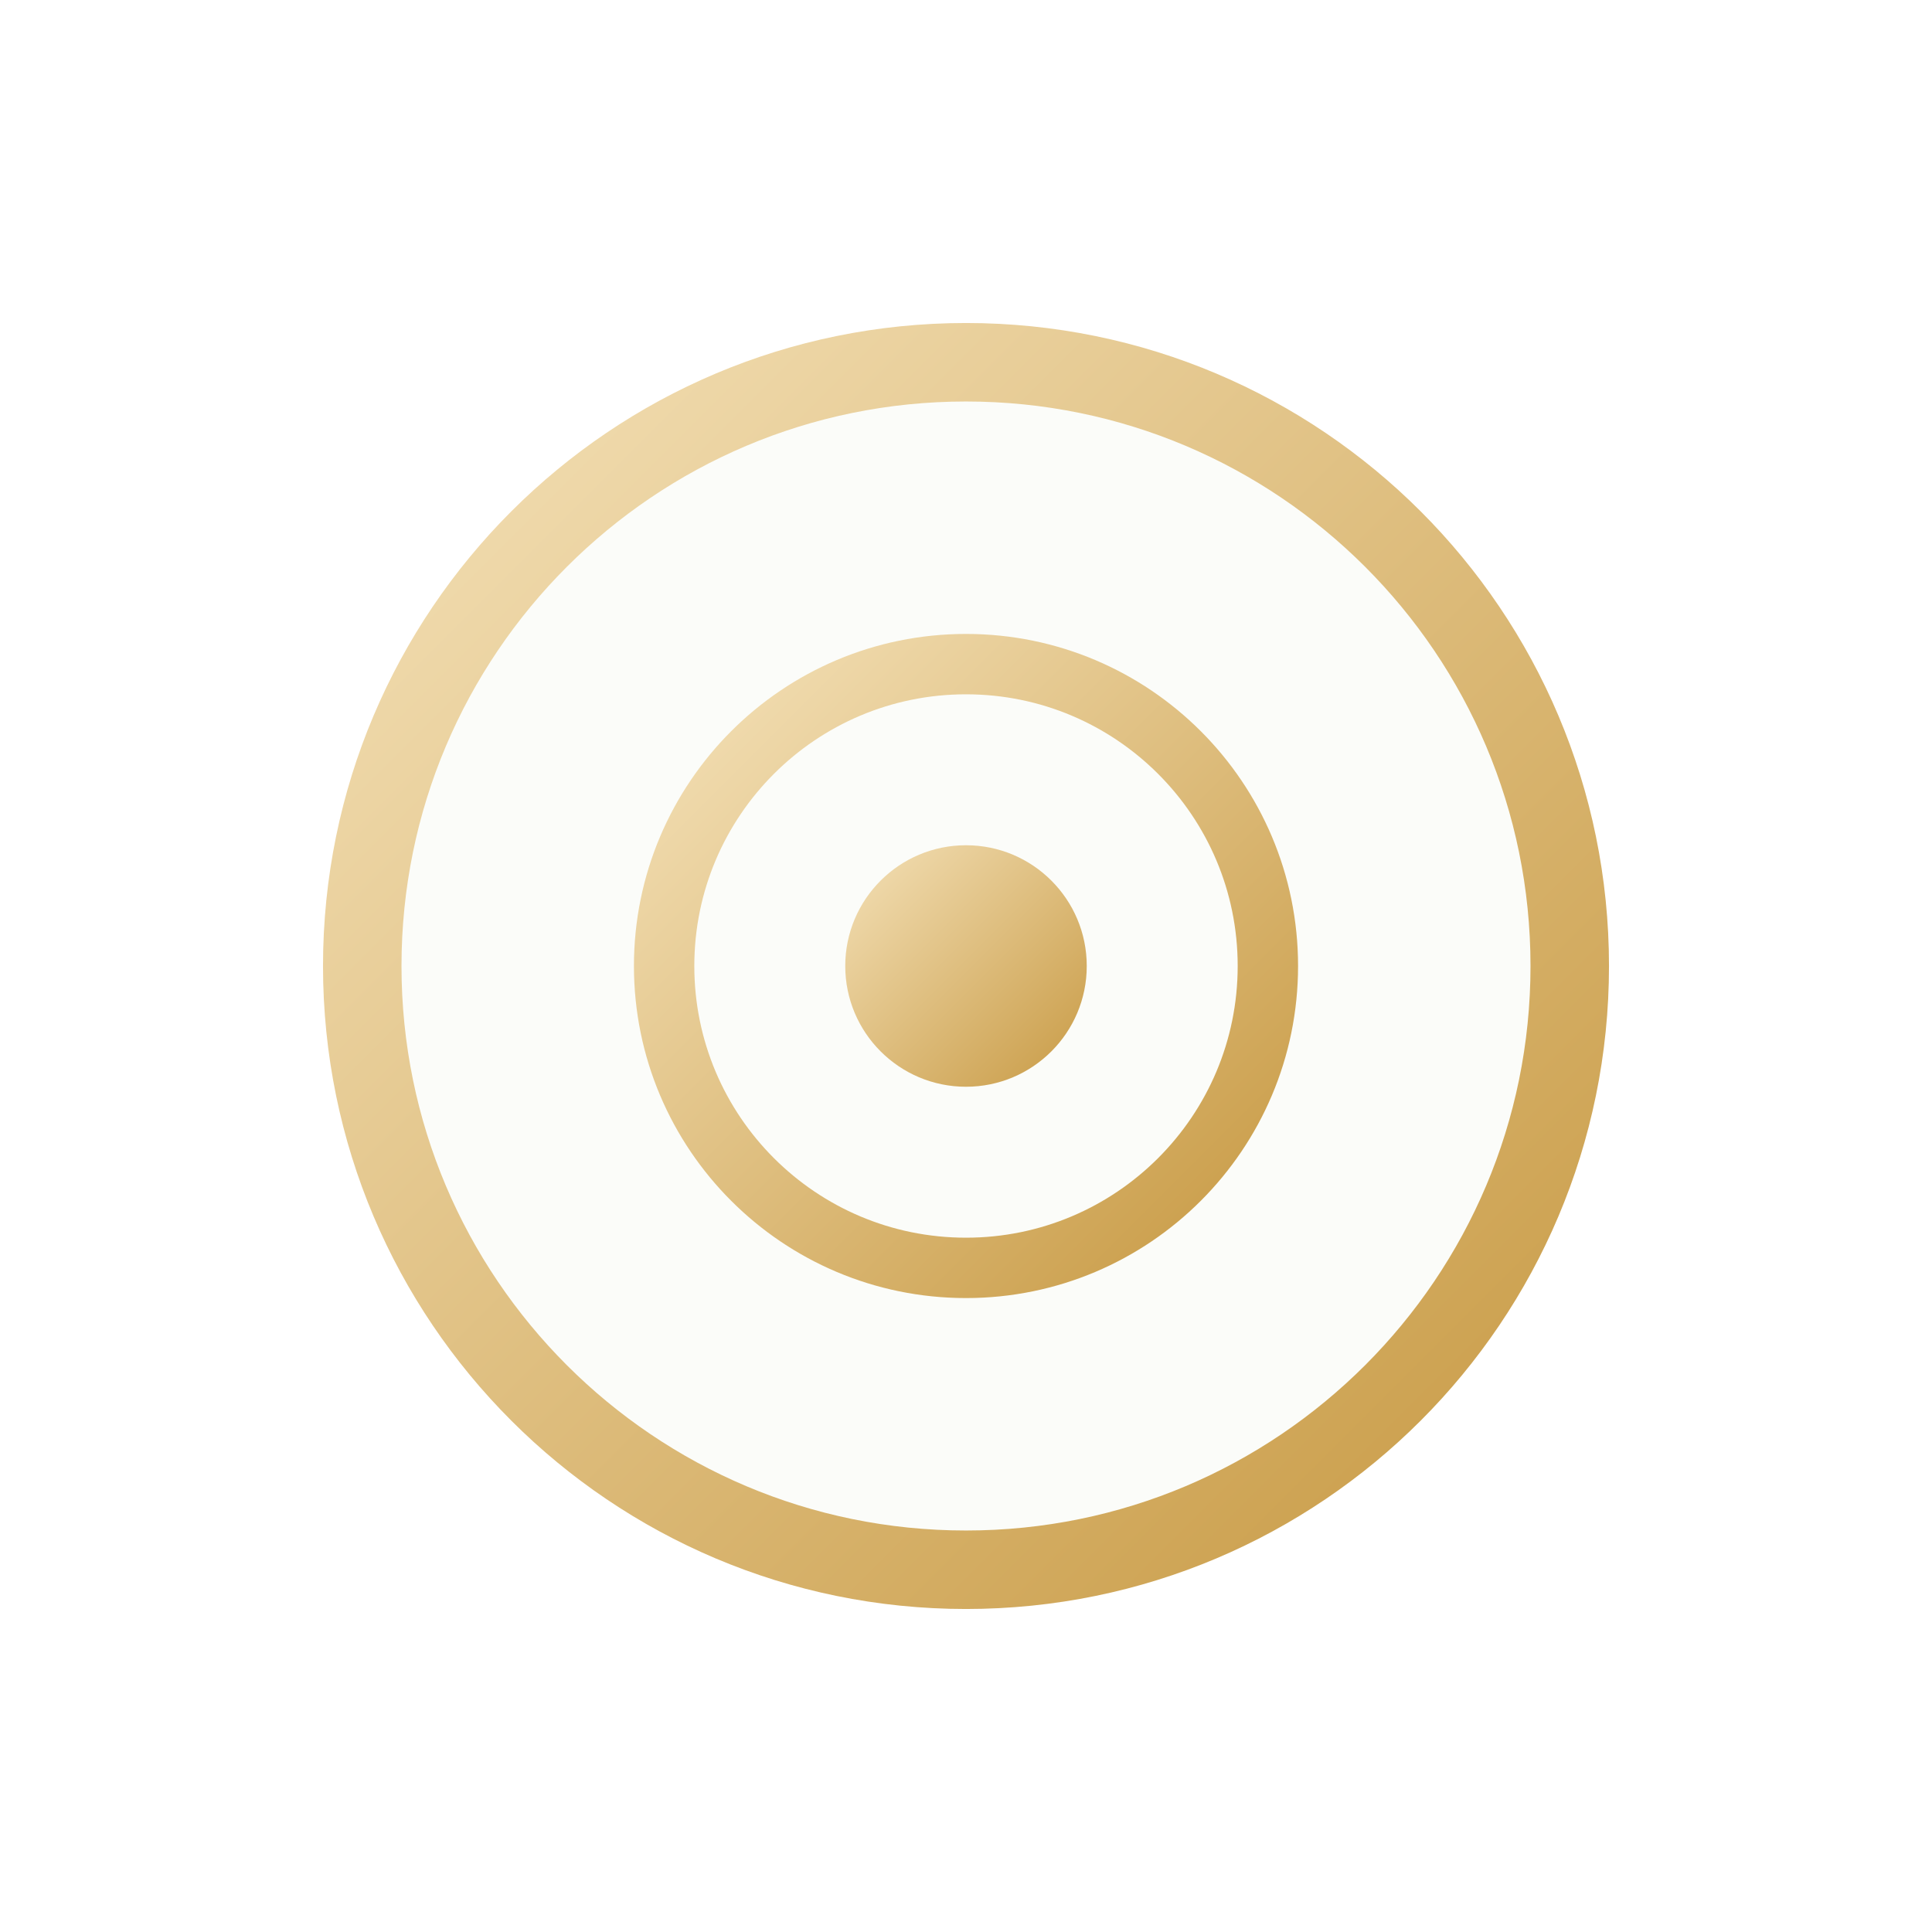
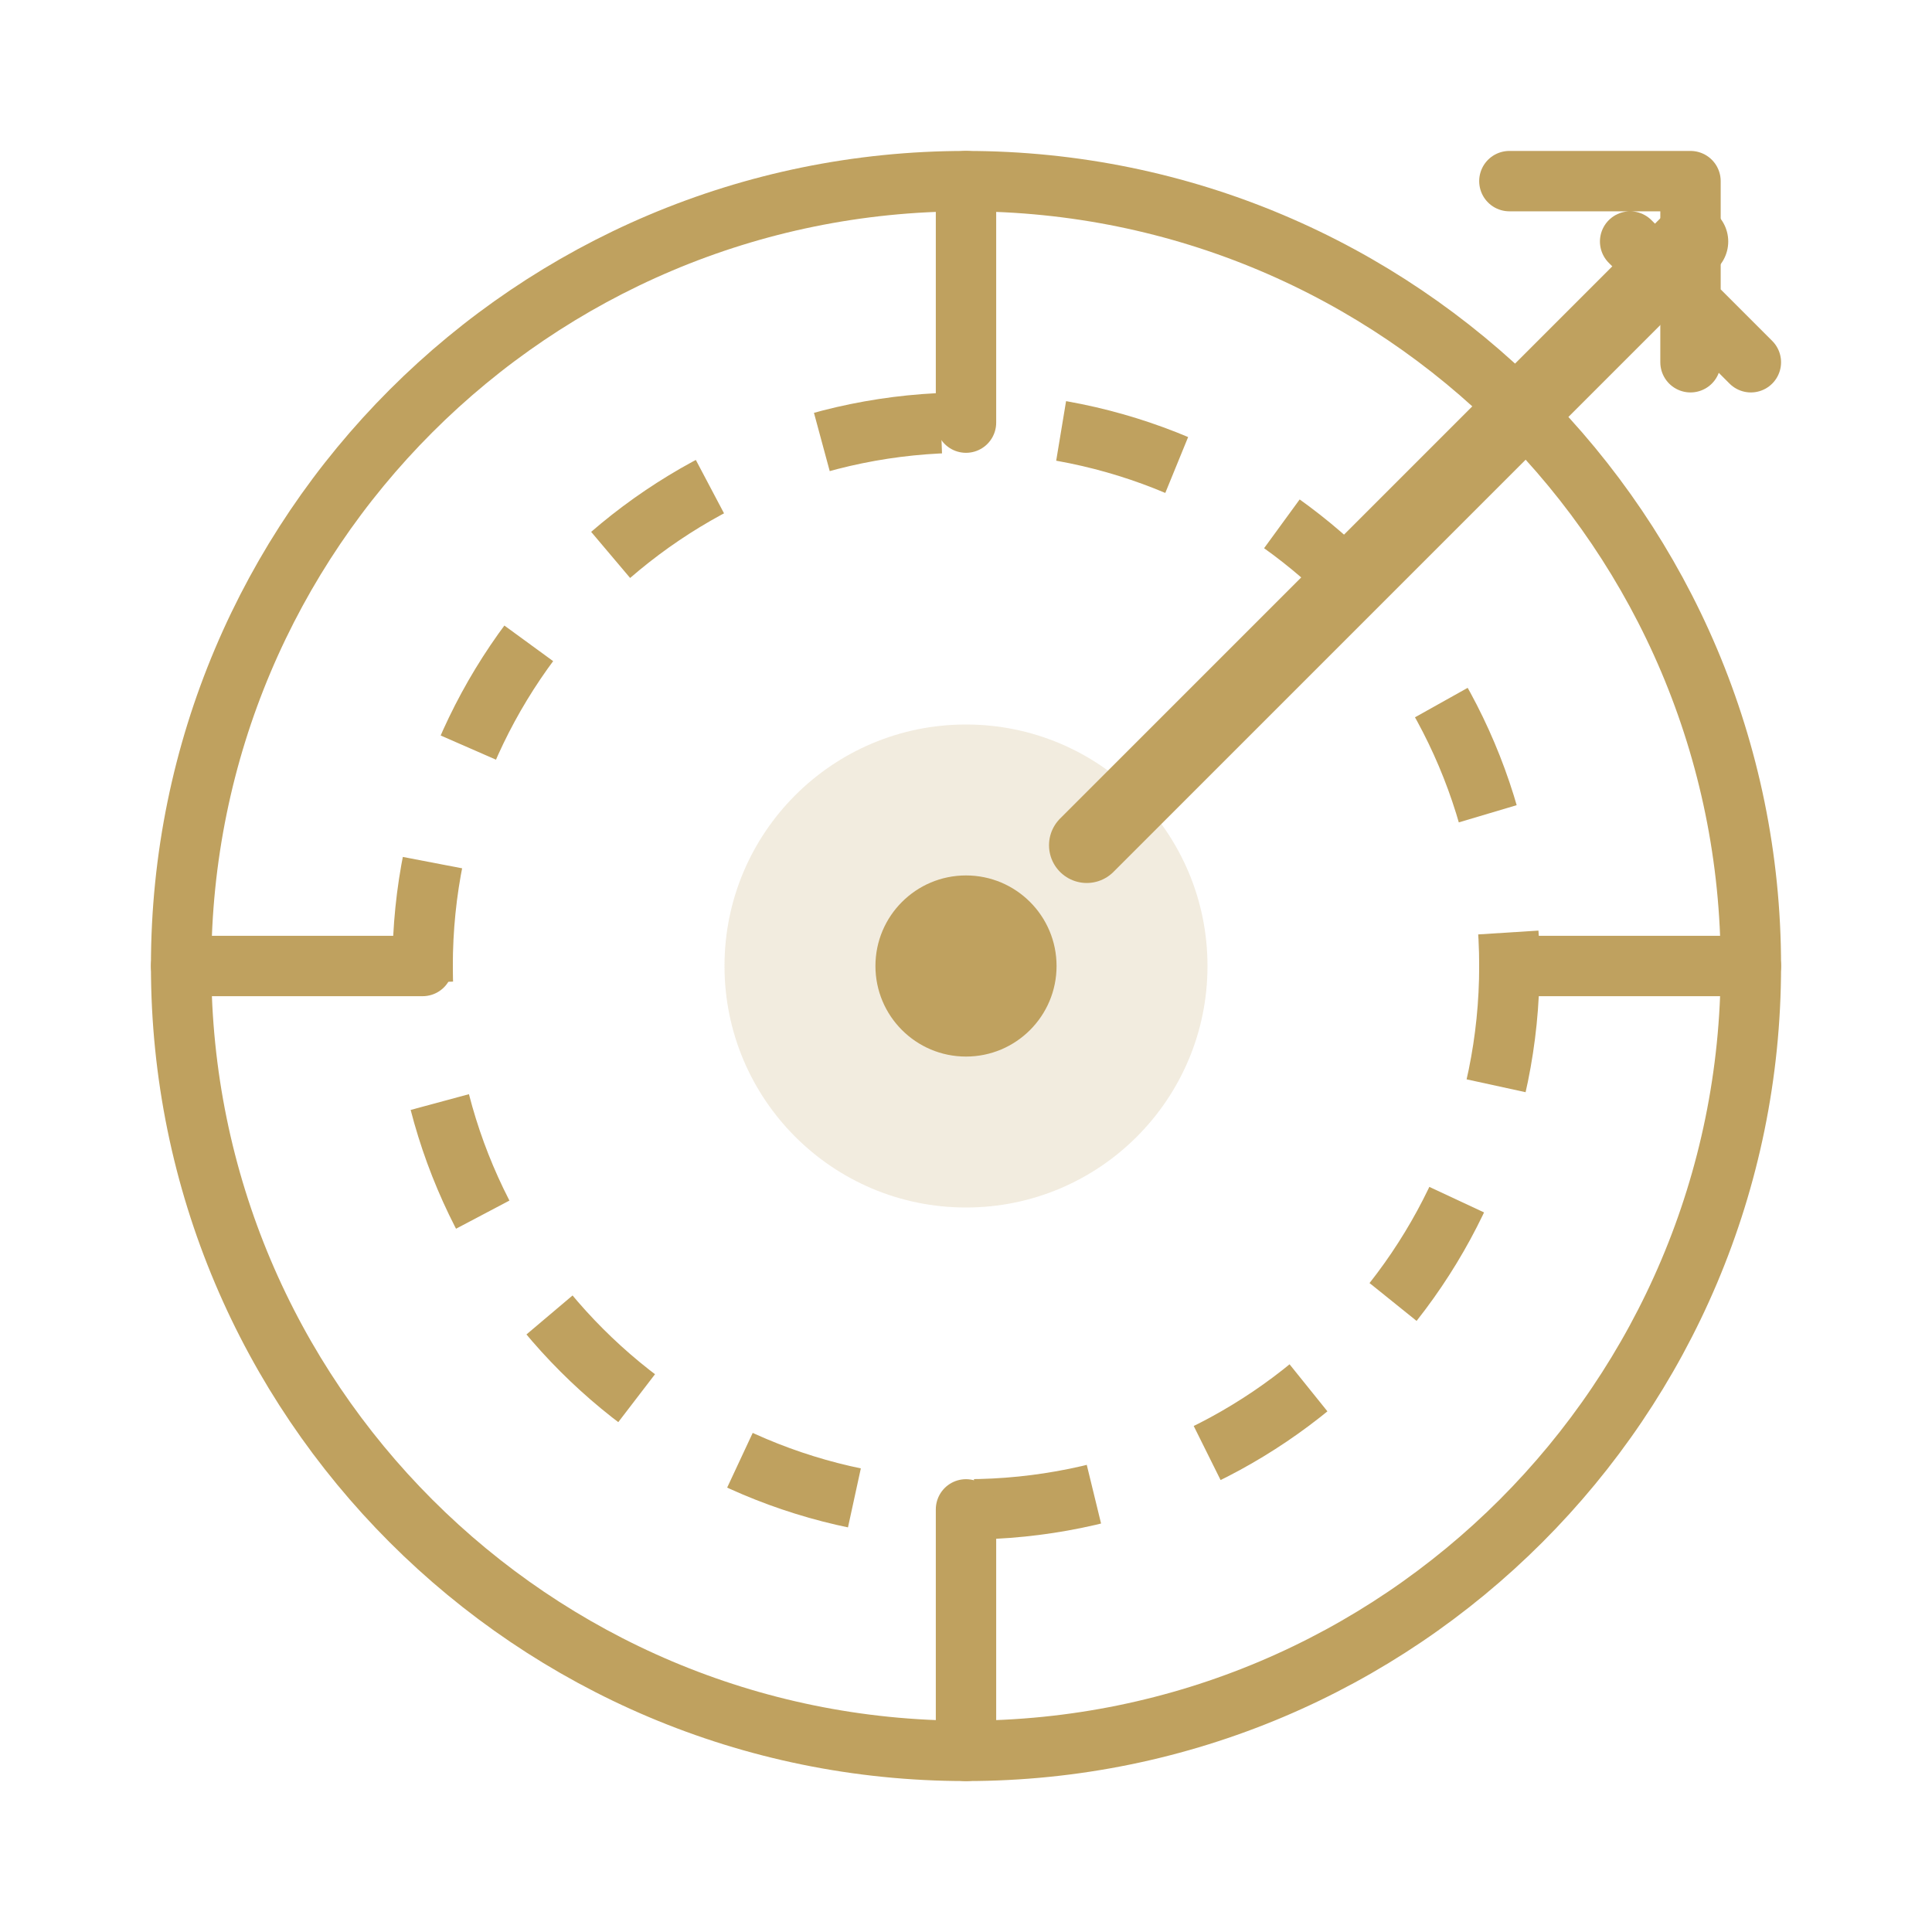
- <svg xmlns="http://www.w3.org/2000/svg" viewBox="0 0 64 64" width="128" height="128" fill="none">
-   <defs>
-     <linearGradient id="g3" x1="0" y1="0" x2="1" y2="1">
-       <stop offset="0%" stop-color="#f4e1b8" />
-       <stop offset="100%" stop-color="#c89a44" />
-     </linearGradient>
-   </defs>
-   <circle cx="32" cy="32" r="20" stroke="url(#g3)" stroke-width="2.6" fill="rgba(127,143,57,0.03)" />
-   <circle cx="32" cy="32" r="10" stroke="url(#g3)" stroke-width="2" fill="rgba(255,255,255,0.01)" />
-   <circle cx="32" cy="32" r="4" fill="url(#g3)" />
+ <svg xmlns="http://www.w3.org/2000/svg" viewBox="0 0 64 64" fill="none">
+   <circle cx="32" cy="32" r="26" stroke="#bfa15f" stroke-width="2" />
+   <circle cx="32" cy="32" r="18" stroke="#bfa15f" stroke-width="2" stroke-dasharray="4 4" />
+   <circle cx="32" cy="32" r="8" fill="#bfa15f" fill-opacity="0.2" />
+   <circle cx="32" cy="32" r="3" fill="#bfa15f" />
+   <path d="M32 6v8M32 50v8M6 32h8M50 32h8" stroke="#bfa15f" stroke-width="2" stroke-linecap="round" />
+   <path d="M56 8L36 28" stroke="#bfa15f" stroke-width="2.5" stroke-linecap="round" />
+   <path d="M50 6h6v6M58 12l-4-4" stroke="#bfa15f" stroke-width="2" stroke-linecap="round" stroke-linejoin="round" />
</svg>
